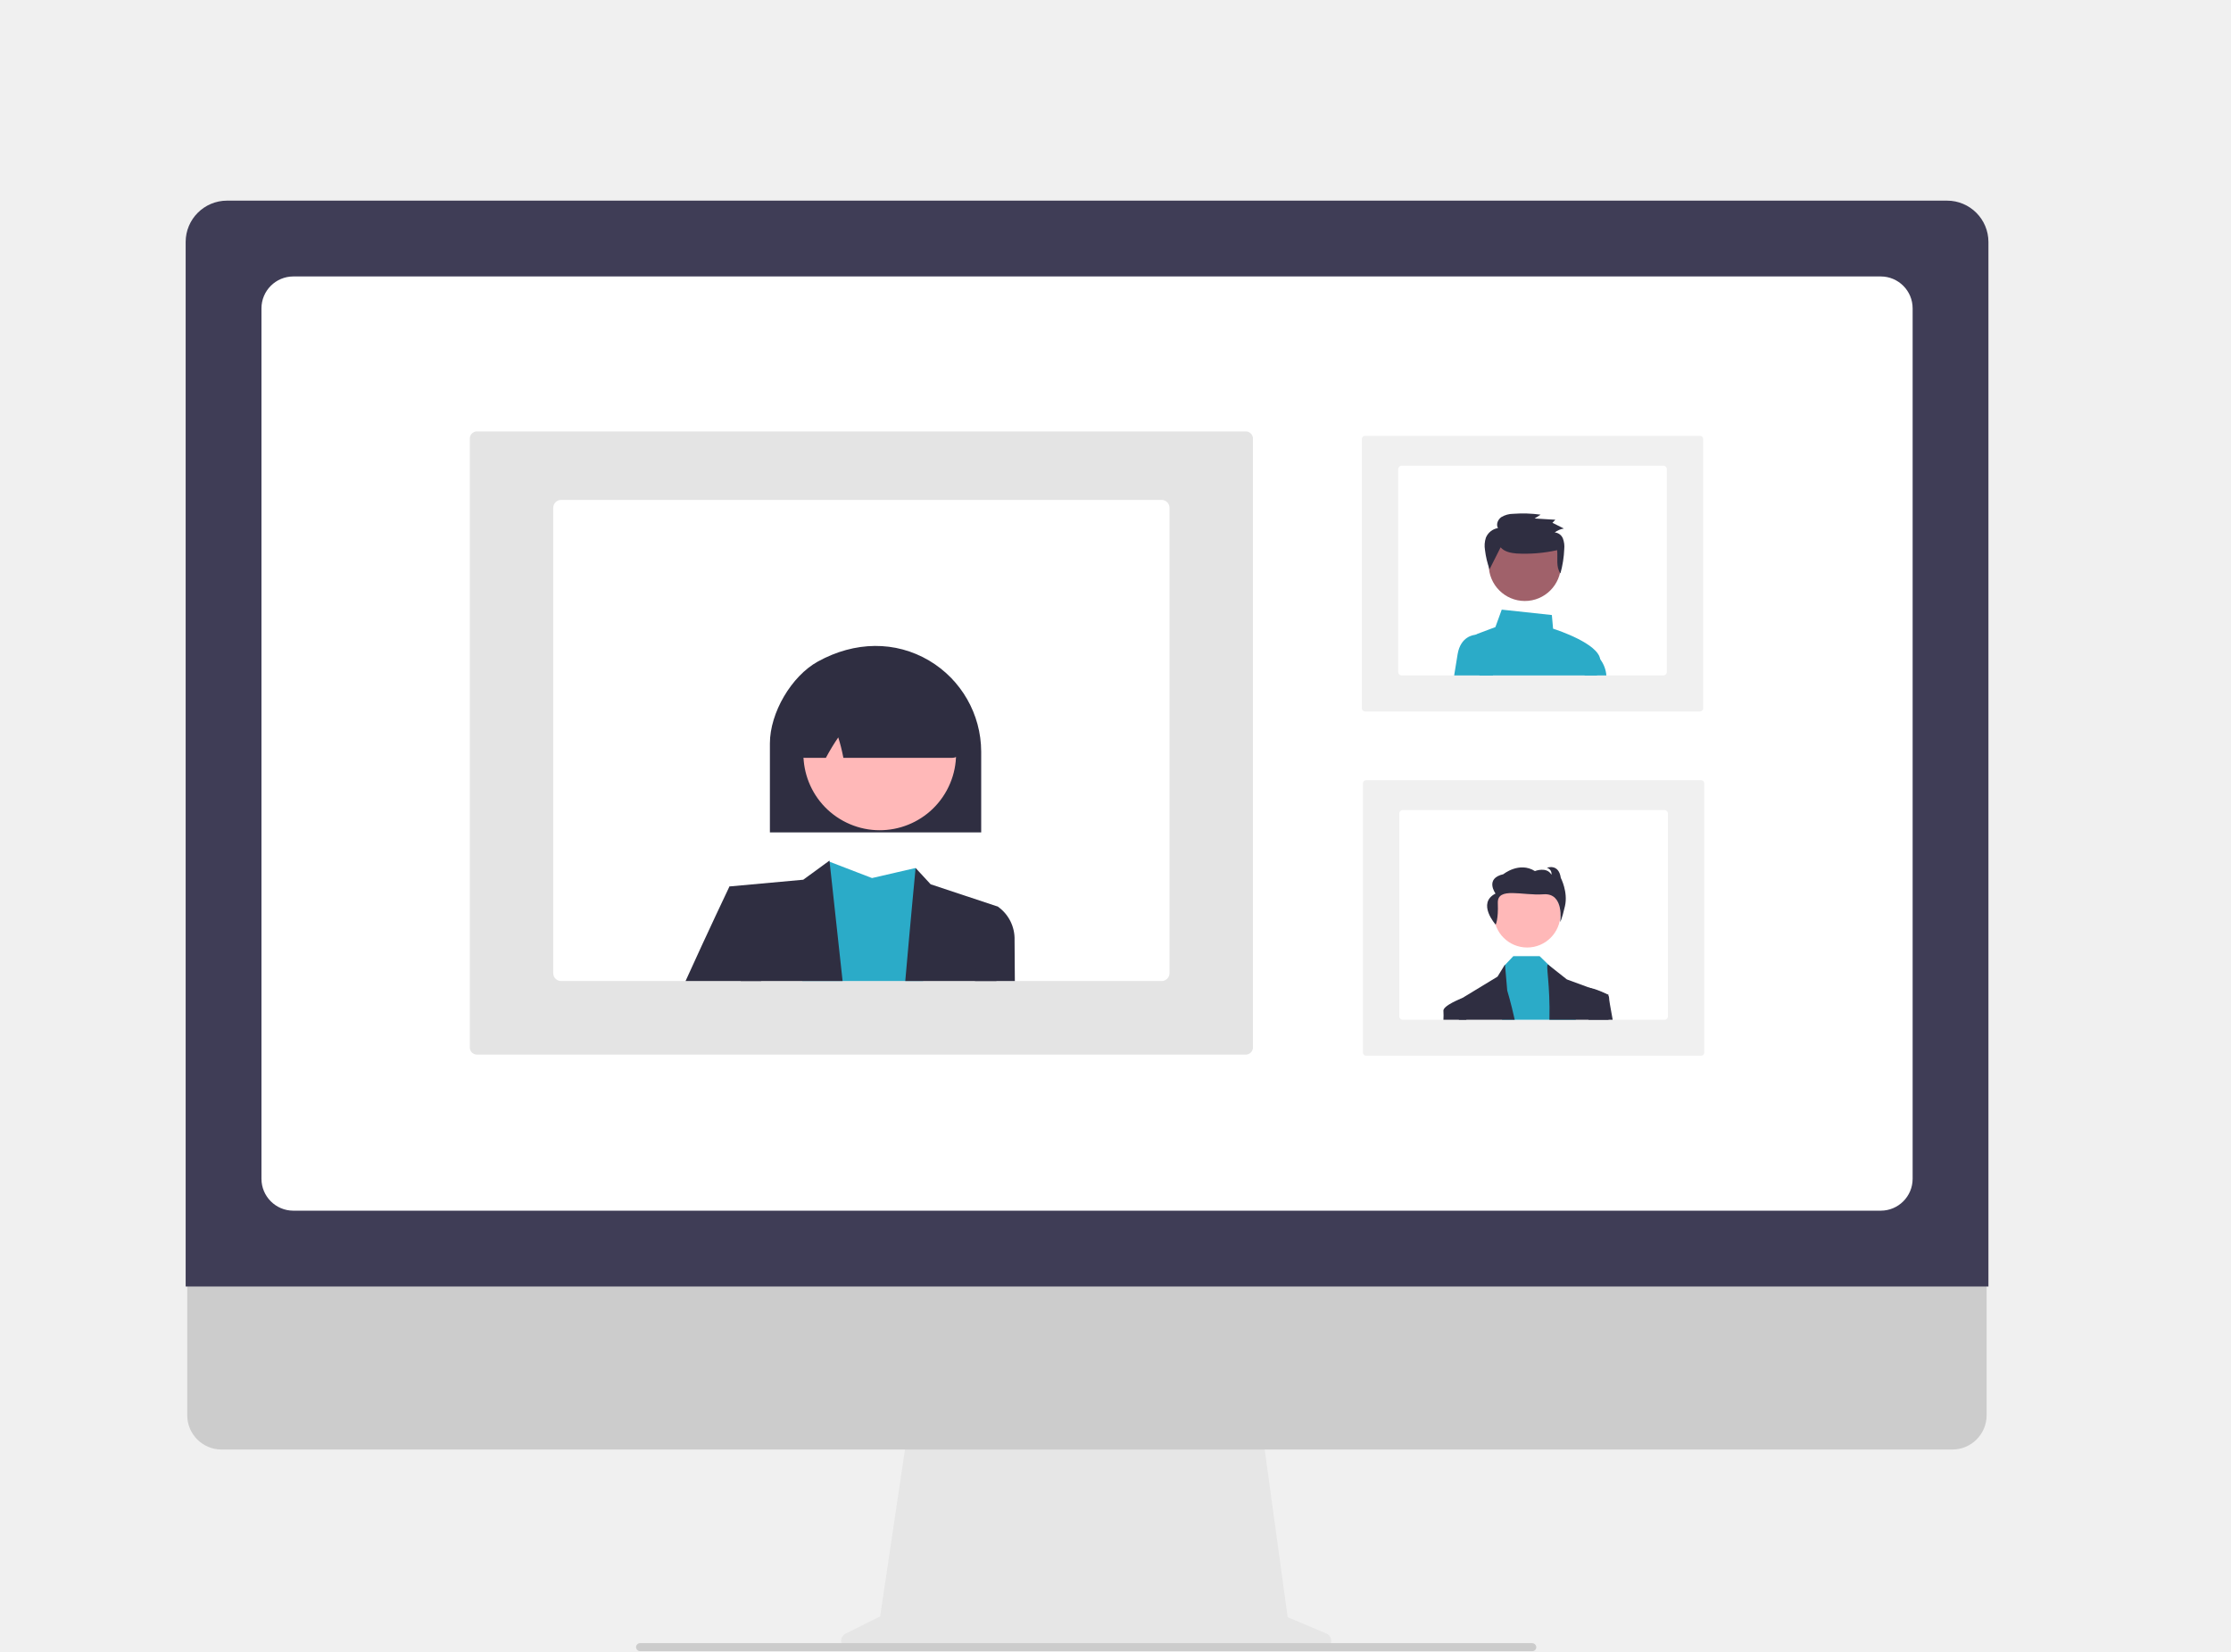
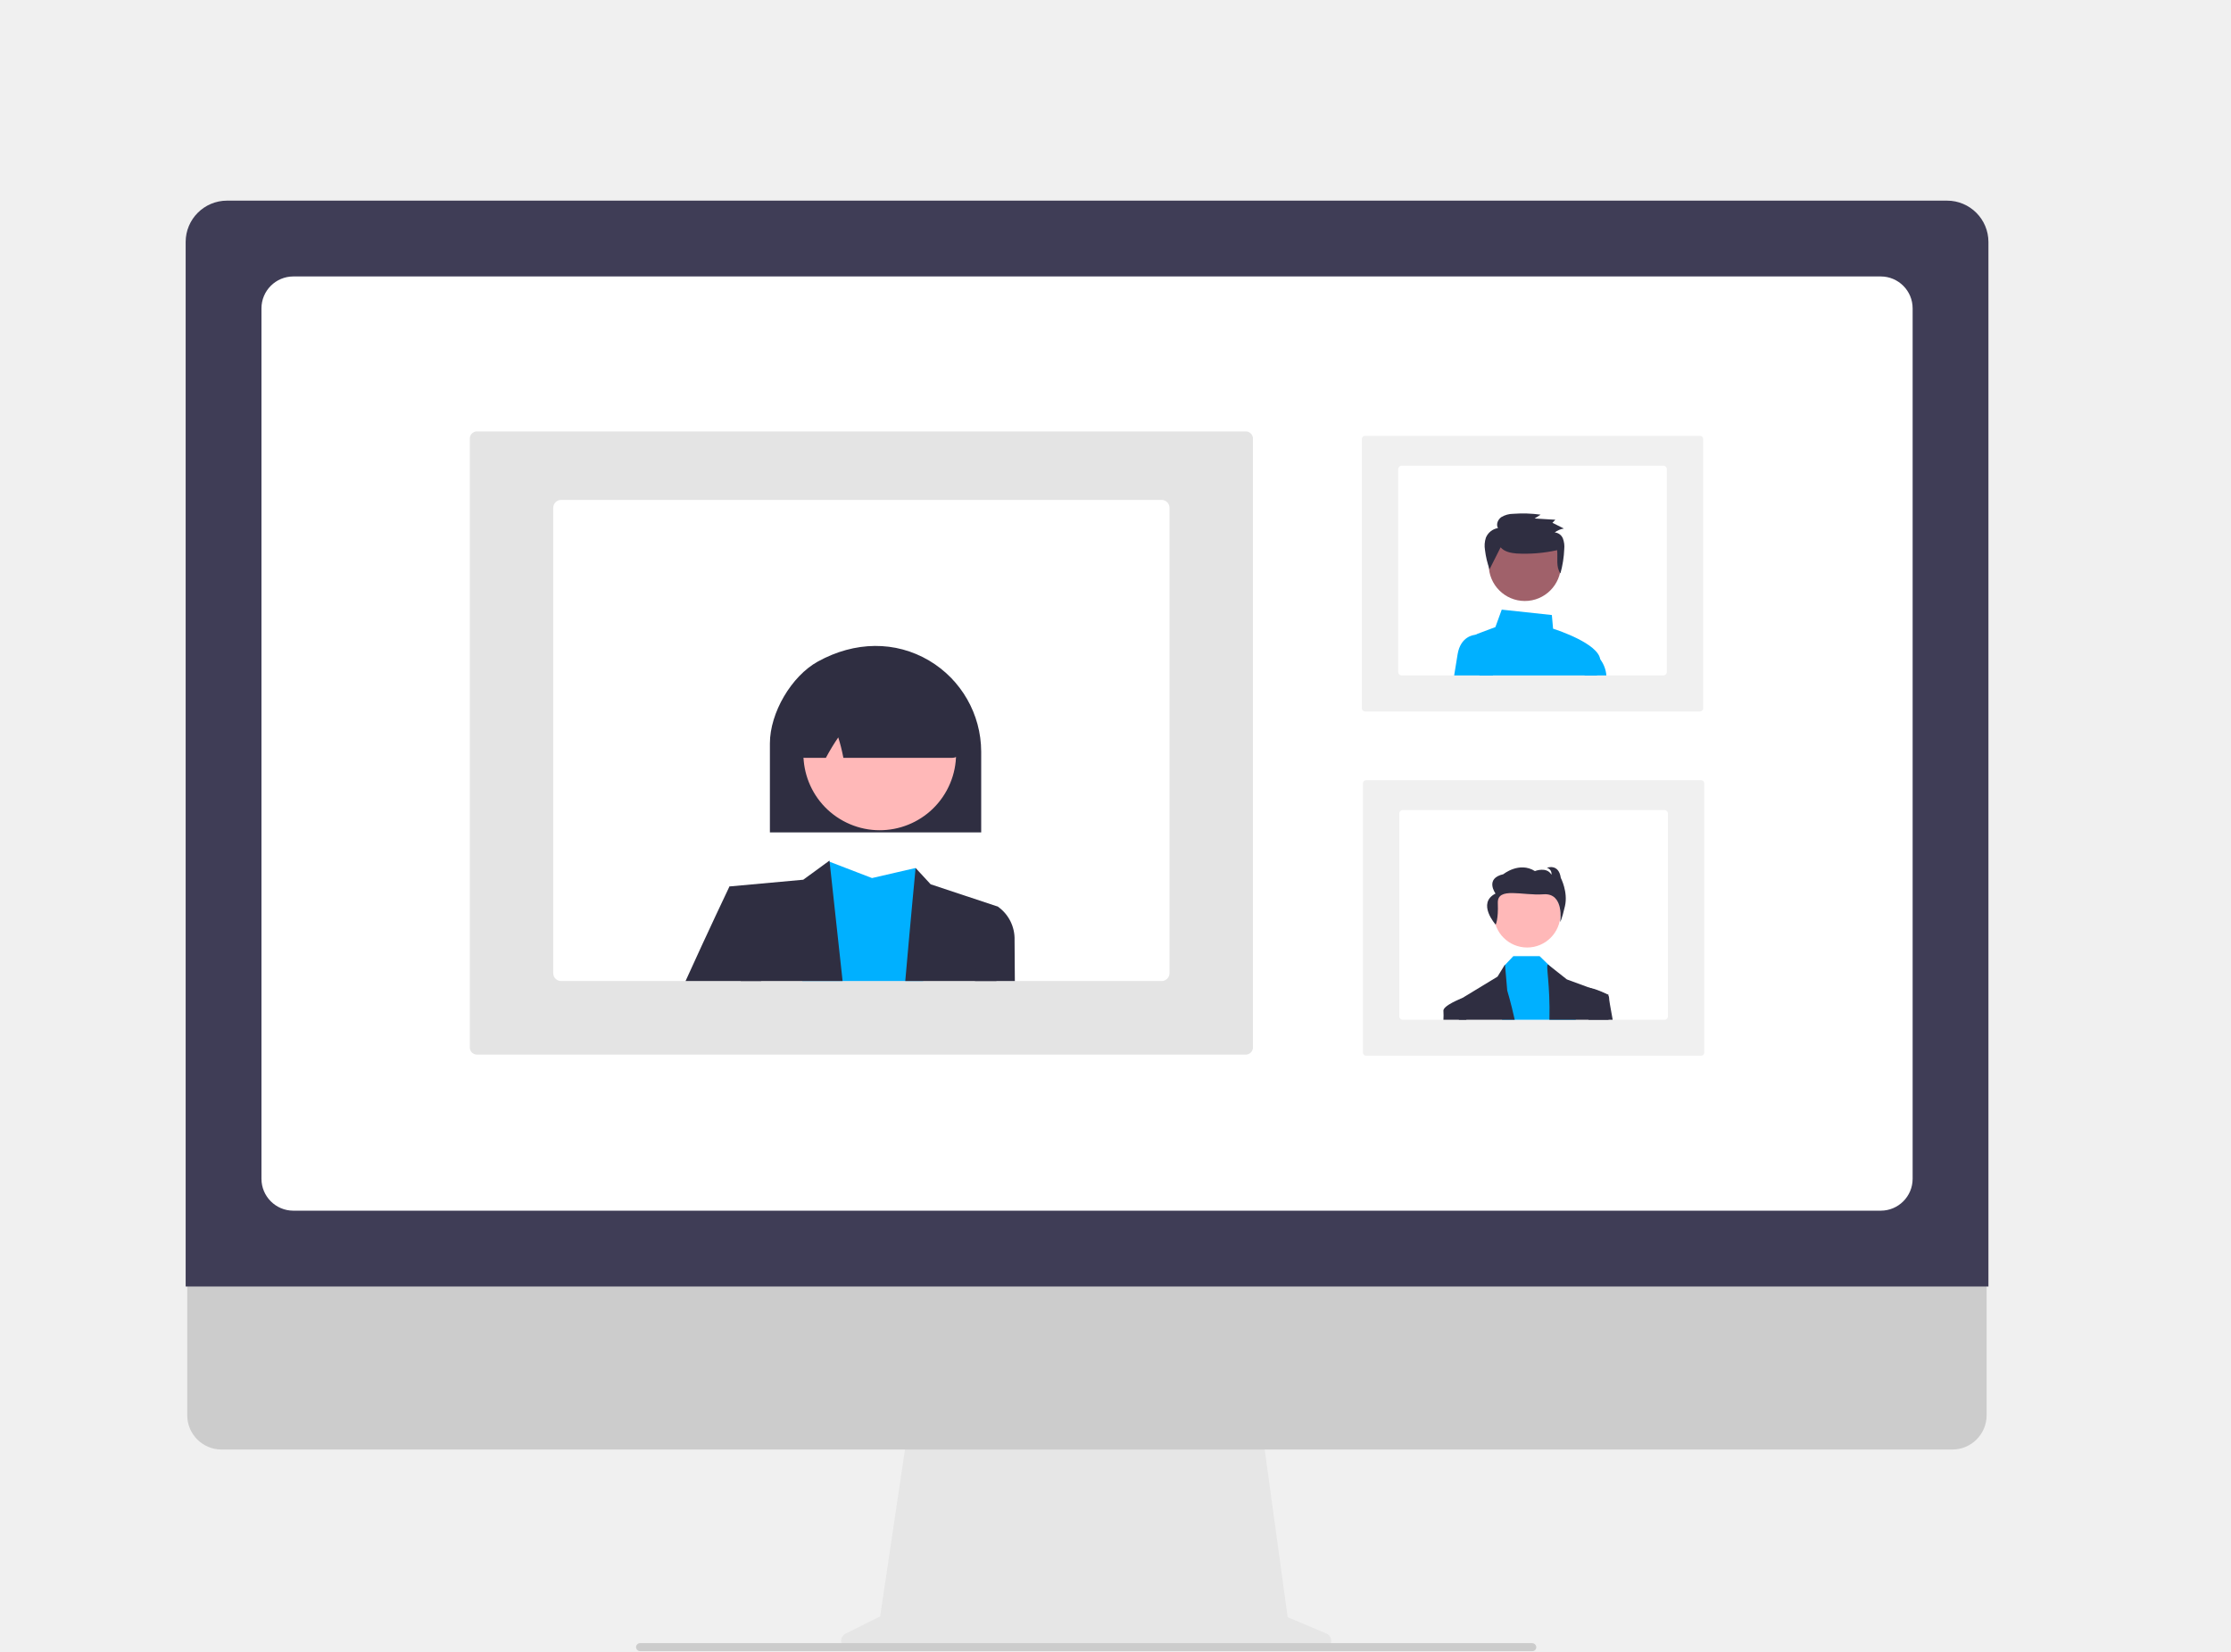
- <svg xmlns="http://www.w3.org/2000/svg" id="bcfd89cd-c5fc-4ccb-b74b-ab9566f3417b" data-name="Layer 1" width="844" height="624.592" viewBox="0 0 844 624.592">
+ <svg xmlns="http://www.w3.org/2000/svg" data-name="Layer 1" width="844" height="624.592" viewBox="0 0 844 624.592">
  <circle cx="83" cy="83" r="83" fill="#f0f0f0" />
  <circle cx="761" cy="269" r="83" fill="#f0f0f0" />
  <path d="M679.716,755.575l-14.592-6.144-10.01-73.151H521.809l-10.85,72.853-13.055,6.527a3.1,3.1,0,0,0,1.387,5.873H678.513A3.1,3.1,0,0,0,679.716,755.575Z" transform="translate(-178 -137.7042)" fill="#e6e6e6" />
  <path d="M916.607,686.012H261.778a12.973,12.973,0,0,1-12.944-12.973V580.699h680.718v92.34A12.974,12.974,0,0,1,916.607,686.012Z" transform="translate(-178 -137.7042)" fill="#ccc" />
  <path d="M930.236,624.341h-682V229.24a15.657,15.657,0,0,1,15.64-15.639H914.596a15.657,15.657,0,0,1,15.64,15.639Z" transform="translate(-178 -137.7042)" fill="#3f3d56" />
  <path d="M889.503,595.665H288.969a12.07,12.07,0,0,1-12.057-12.057V254.334a12.071,12.071,0,0,1,12.057-12.057H889.503a12.071,12.071,0,0,1,12.057,12.057V583.608A12.07,12.07,0,0,1,889.503,595.665Z" transform="translate(-178 -137.7042)" fill="#fff" />
  <path d="M757.656,762.296l-337.448,0a1.567,1.567,0,0,1-1.539-1.134,1.529,1.529,0,0,1,1.477-1.919l337.385,0a1.615,1.615,0,0,1,1.616,1.194A1.528,1.528,0,0,1,757.656,762.296Z" transform="translate(-178 -137.7042)" fill="#ccc" />
  <path d="M821.433,537.048H694.907a1.208,1.208,0,0,1-1.303-1.078V433.911a1.208,1.208,0,0,1,1.303-1.078H821.433a1.208,1.208,0,0,1,1.303,1.078v102.059A1.208,1.208,0,0,1,821.433,537.048Z" transform="translate(-178 -137.7042)" fill="#f0f0f0" />
  <path d="M807.68,444.124H708.66a1.305,1.305,0,0,0-1.303,1.303v76.726a1.305,1.305,0,0,0,1.303,1.303h99.021a1.305,1.305,0,0,0,1.303-1.303V445.427A1.305,1.305,0,0,0,807.68,444.124Z" transform="translate(-178 -137.7042)" fill="#fff" />
  <circle cx="577.724" cy="345.821" r="12.59" fill="#ffb8b8" />
-   <polygon points="596.144 385.752 568.23 385.752 569.142 365.23 569.359 365.002 572.492 361.692 582.46 361.692 586.155 365.271 586.453 365.56 594.32 373.1 596.144 385.752" fill="#2babc8" />
+   <polygon points="596.144 385.752 568.23 385.752 569.142 365.23 569.359 365.002 572.492 361.692 582.46 361.692 586.155 365.271 586.453 365.56 594.32 373.1 596.144 385.752" fill="#00b0ff" />
  <path d="M751.03,523.457H729.912c-.052-4.633-.081-7.406-.081-7.406l1.222-.744.006-.003h.003l13.458-8.171,2.826-4.589.015.162.831,9.673S749.562,516.815,751.03,523.457Z" transform="translate(-178 -137.7042)" fill="#2f2e41" />
  <path d="M786.524,523.457H764.155c.339-13.51-1.485-20.913-.547-20.913l.547.431,6.593,5.206,8.689,3.188h.006l5.99,2.198,1.051.385v.495C786.487,515.633,786.492,518.879,786.524,523.457Z" transform="translate(-178 -137.7042)" fill="#2f2e41" />
  <path d="M743.813,487.465s1.07-1.879.821-8.154,9.308-2.726,17.293-3.325,6.295,10.477,6.295,10.477.576-.658,1.809-6.004-1.567-10.673-1.567-10.673c-.825-5.617-5.27-3.817-5.27-3.817a2.331,2.331,0,0,1,1.73,2.615c-1.812-3.177-6.257-1.377-6.257-1.377-5.928-3.72-11.937,1.179-11.937,1.179-7.162,1.625-2.962,7.321-2.962,7.321C736.566,479.347,743.813,487.465,743.813,487.465Z" transform="translate(-178 -137.7042)" fill="#2f2e41" />
  <path d="M732.732,523.457h-8.677a26.163,26.163,0,0,0,.006-3.211c-.518-2.064,6.772-4.855,6.992-4.939l.006-.003h.003l1.39.747Z" transform="translate(-178 -137.7042)" fill="#2f2e41" />
  <path d="M788.091,523.457h-9.115l-1.138-11.234,1.277-.932s.116.026.321.078h.006a25.003,25.003,0,0,1,5.99,2.198,3.711,3.711,0,0,1,1.051.88,1.085,1.085,0,0,1,.249.77C786.686,515.636,787.219,518.729,788.091,523.457Z" transform="translate(-178 -137.7042)" fill="#2f2e41" />
  <path d="M821.021,406.83H694.495a1.208,1.208,0,0,1-1.303-1.078V303.656a1.208,1.208,0,0,1,1.303-1.078H821.021a1.208,1.208,0,0,1,1.303,1.078v102.095A1.208,1.208,0,0,1,821.021,406.83Z" transform="translate(-178 -137.7042)" fill="#f0f0f0" />
  <path d="M807.268,313.869H708.248a1.305,1.305,0,0,0-1.303,1.303v76.726a1.305,1.305,0,0,0,1.303,1.303h99.021a1.305,1.305,0,0,0,1.303-1.303V315.172A1.305,1.305,0,0,0,807.268,313.869Z" transform="translate(-178 -137.7042)" fill="#fff" />
-   <path d="M782.131,393.202c.559-2.012.993-3.747,1.216-4.974a3.547,3.547,0,0,0,.02-1.147c-.834-5.933-15.895-10.947-17.827-11.567l-.466-5.165L746.116,368.307l-2.4,6.607-6.804,2.551a3.241,3.241,0,0,0-.698.359,3.369,3.369,0,0,0-1.387,3.593l2.898,11.784h44.406Z" transform="translate(-178 -137.7042)" fill="#2babc8" />
-   <path d="M742.83,393.202H728.119c.527-3.283.999-6.187,1.306-8.035,1.123-6.723,6.022-7.296,6.789-7.343.061-.006.098-.006.101-.006h3.095Z" transform="translate(-178 -137.7042)" fill="#2babc8" />
-   <path d="M782.131,393.202h3.567a11.608,11.608,0,0,0-2.331-6.121,7.312,7.312,0,0,0-2.551-2.122l-.269-.116-3.136,8.359Z" transform="translate(-178 -137.7042)" fill="#2babc8" />
+   <path d="M782.131,393.202c.559-2.012.993-3.747,1.216-4.974a3.547,3.547,0,0,0,.02-1.147c-.834-5.933-15.895-10.947-17.827-11.567l-.466-5.165L746.116,368.307l-2.4,6.607-6.804,2.551a3.241,3.241,0,0,0-.698.359,3.369,3.369,0,0,0-1.387,3.593l2.898,11.784h44.406Z" transform="translate(-178 -137.7042)" fill="#00b0ff" />
+   <path d="M742.83,393.202H728.119c.527-3.283.999-6.187,1.306-8.035,1.123-6.723,6.022-7.296,6.789-7.343.061-.006.098-.006.101-.006h3.095Z" transform="translate(-178 -137.7042)" fill="#00b0ff" />
+   <path d="M782.131,393.202h3.567a11.608,11.608,0,0,0-2.331-6.121,7.312,7.312,0,0,0-2.551-2.122l-.269-.116-3.136,8.359Z" transform="translate(-178 -137.7042)" fill="#00b0ff" />
  <circle id="e3e8db5d-807d-4643-8c1f-aca9b0b4bfae" data-name="Ellipse 109" cx="576.855" cy="213.683" r="13.651" fill="#a0616a" />
-   <path id="b5b1c5aa-1c33-4801-a876-6607b8c48426" data-name="Path 696" d="M745.692,344.737c1.413,1.672,3.804,2.144,6.01,2.336a56.61,56.61,0,0,0,15.373-1.255c.314,3.028-.539,6.294,1.244,8.786a40.788,40.788,0,0,0,1.449-9.246,8.856,8.856,0,0,0-.512-3.96,3.642,3.642,0,0,0-3.103-2.287,7.776,7.776,0,0,1,3.469-1.482l-4.334-2.178,1.113-1.143-7.847-.48,2.273-1.444a49.284,49.284,0,0,0-10.329-.325,8.86,8.86,0,0,0-4.567,1.269c-1.295.927-2.044,2.768-1.24,4.128a5.994,5.994,0,0,0-4.568,3.625,9.676,9.676,0,0,0-.347,4.651,32.968,32.968,0,0,0,1.729,7.313" transform="translate(-178 -137.7042)" fill="#2f2e41" />
+   <path id="b5b1c5aa-1c33-4801-a876-6607b8c48426-125" data-name="Path 696" d="M745.692,344.737c1.413,1.672,3.804,2.144,6.01,2.336a56.61,56.61,0,0,0,15.373-1.255c.314,3.028-.539,6.294,1.244,8.786a40.788,40.788,0,0,0,1.449-9.246,8.856,8.856,0,0,0-.512-3.96,3.642,3.642,0,0,0-3.103-2.287,7.776,7.776,0,0,1,3.469-1.482l-4.334-2.178,1.113-1.143-7.847-.48,2.273-1.444a49.284,49.284,0,0,0-10.329-.325,8.86,8.86,0,0,0-4.567,1.269c-1.295.927-2.044,2.768-1.24,4.128a5.994,5.994,0,0,0-4.568,3.625,9.676,9.676,0,0,0-.347,4.651,32.968,32.968,0,0,0,1.729,7.313" transform="translate(-178 -137.7042)" fill="#2f2e41" />
  <path d="M355.736,534.193V303.332a2.759,2.759,0,0,1,2.989-2.439H648.999a2.759,2.759,0,0,1,2.989,2.439v230.861a2.759,2.759,0,0,1-2.989,2.439H358.725A2.759,2.759,0,0,1,355.736,534.193Z" transform="translate(-178 -137.7042)" fill="#e4e4e4" />
  <path d="M387.287,329.789V505.812a2.994,2.994,0,0,0,2.989,2.989H617.447a2.994,2.994,0,0,0,2.989-2.989V329.789a2.994,2.994,0,0,0-2.989-2.989H390.277A2.994,2.994,0,0,0,387.287,329.789Z" transform="translate(-178 -137.7042)" fill="#fff" />
-   <path d="M481.51,508.802h45.72l-2.849-42.764-16.493,3.806L491.846,463.673l-.425-.159-.027-.013a.215.215,0,0,0-.013.04C491.128,464.556,486.093,484.716,481.51,508.802Z" transform="translate(-178 -137.7042)" fill="#2babc8" />
+   <path d="M481.51,508.802h45.72l-2.849-42.764-16.493,3.806L491.846,463.673l-.425-.159-.027-.013a.215.215,0,0,0-.013.04C491.128,464.556,486.093,484.716,481.51,508.802Z" transform="translate(-178 -137.7042)" fill="#00b0ff" />
  <polygon points="275.957 335.315 280.228 371.097 318.761 371.097 313.846 325.969 313.799 325.53 313.421 325.809 313.381 325.836 303.875 332.771 275.957 335.315" fill="#2f2e41" />
  <path d="M520.468,508.802H554.975l.498-28.17-25.394-8.423-5.699-6.171S522.58,484.603,520.468,508.802Z" transform="translate(-178 -137.7042)" fill="#2f2e41" />
  <path d="M437.345,508.802h28.596l-1.833-25.633-10.149-10.15S445.927,489.864,437.345,508.802Z" transform="translate(-178 -137.7042)" fill="#2f2e41" />
  <path d="M546.838,508.802h15.085c-.066-8.21-.106-13.883-.106-15.483a14.952,14.952,0,0,0-6.344-12.687l-7.619,2.537Z" transform="translate(-178 -137.7042)" fill="#2f2e41" />
  <path d="M549.191,452.581H469.258V418.891c0-11.546,8.134-25.427,18.133-30.944,14.033-7.742,29.375-7.878,42.091-.371a40.184,40.184,0,0,1,19.71,34.443Z" transform="translate(-178 -137.7042)" fill="#2f2e41" />
  <circle cx="510.808" cy="422.879" r="28.871" transform="translate(-283.264 530.5467) rotate(-61.33675)" fill="#ffb8b8" />
  <path d="M538.25,424.369h-41.189l-.098-.468a65.962,65.962,0,0,0-1.845-7.266,82.637,82.637,0,0,0-4.519,7.432l-.168.302H482.424a3.535,3.535,0,0,1-2.61-1.154c-.218-.24-.728-.801,1.382-26.547a3.556,3.556,0,0,1,2.016-2.877c18.073-8.437,36.387-8.214,54.438.667h.322l.113.448c3.561,27.402,3.049,27.994,2.83,28.247A3.525,3.525,0,0,1,538.25,424.369Z" transform="translate(-178 -137.7042)" fill="#2f2e41" />
</svg>
